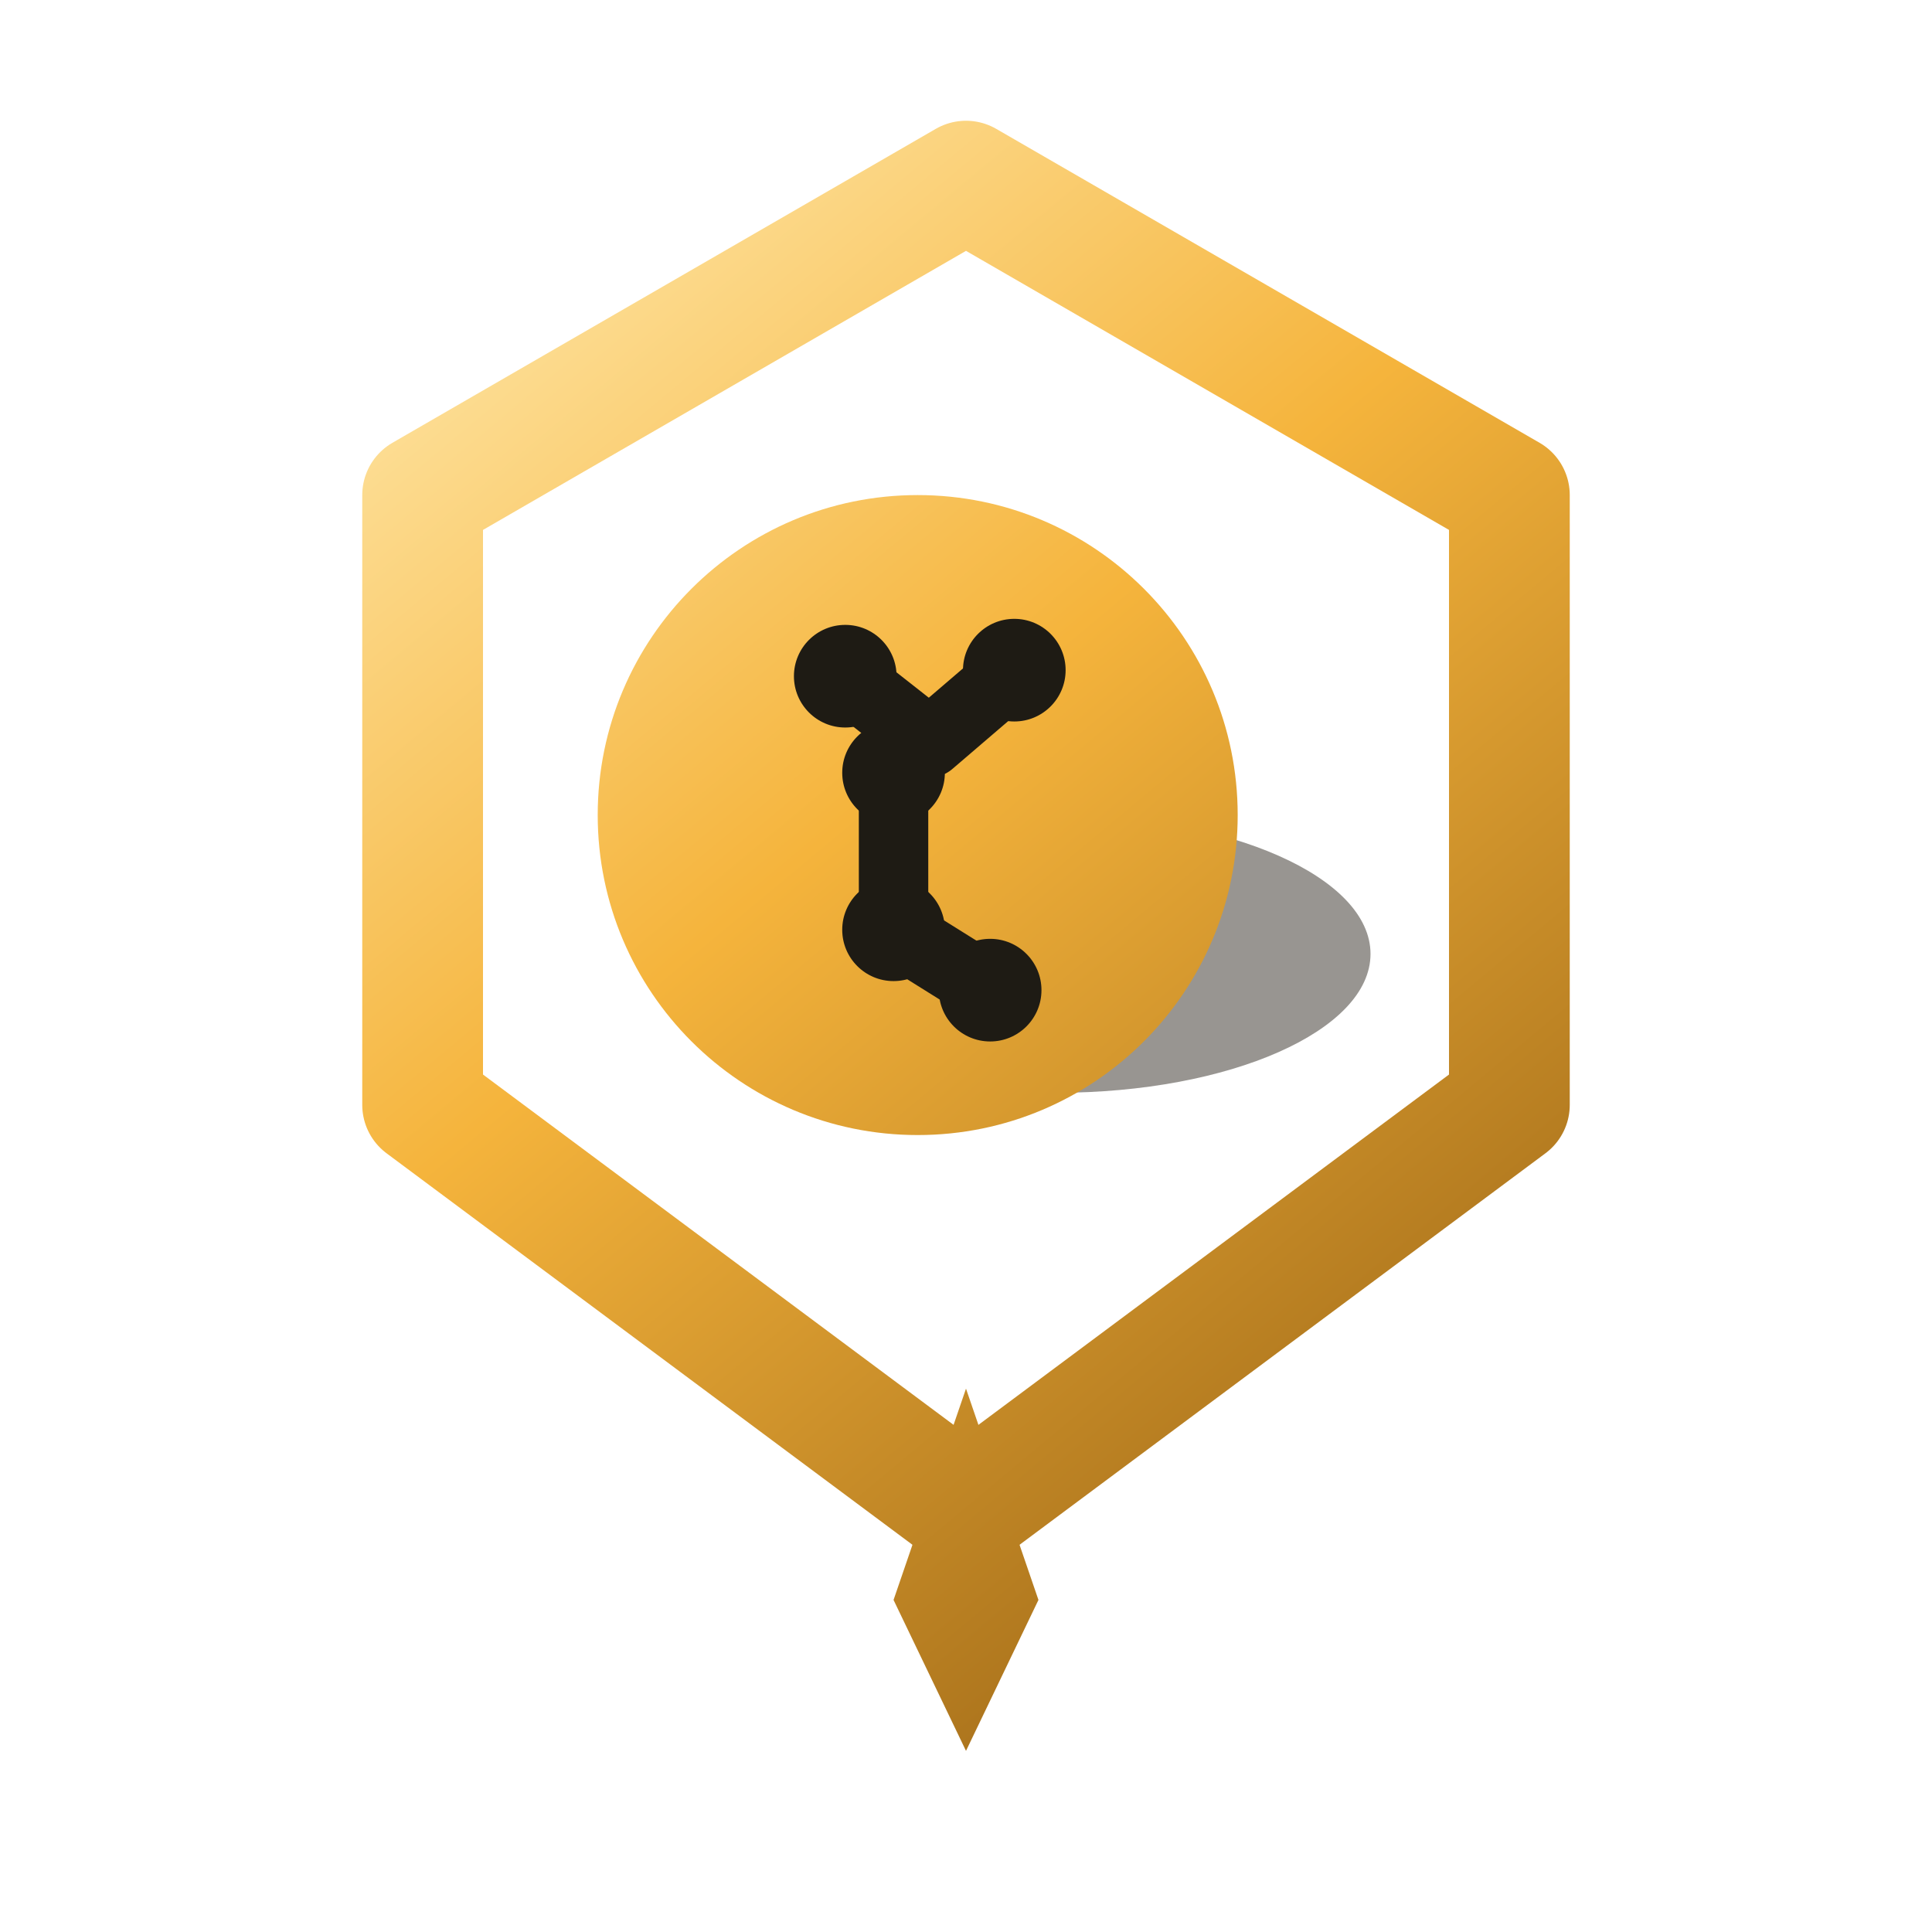
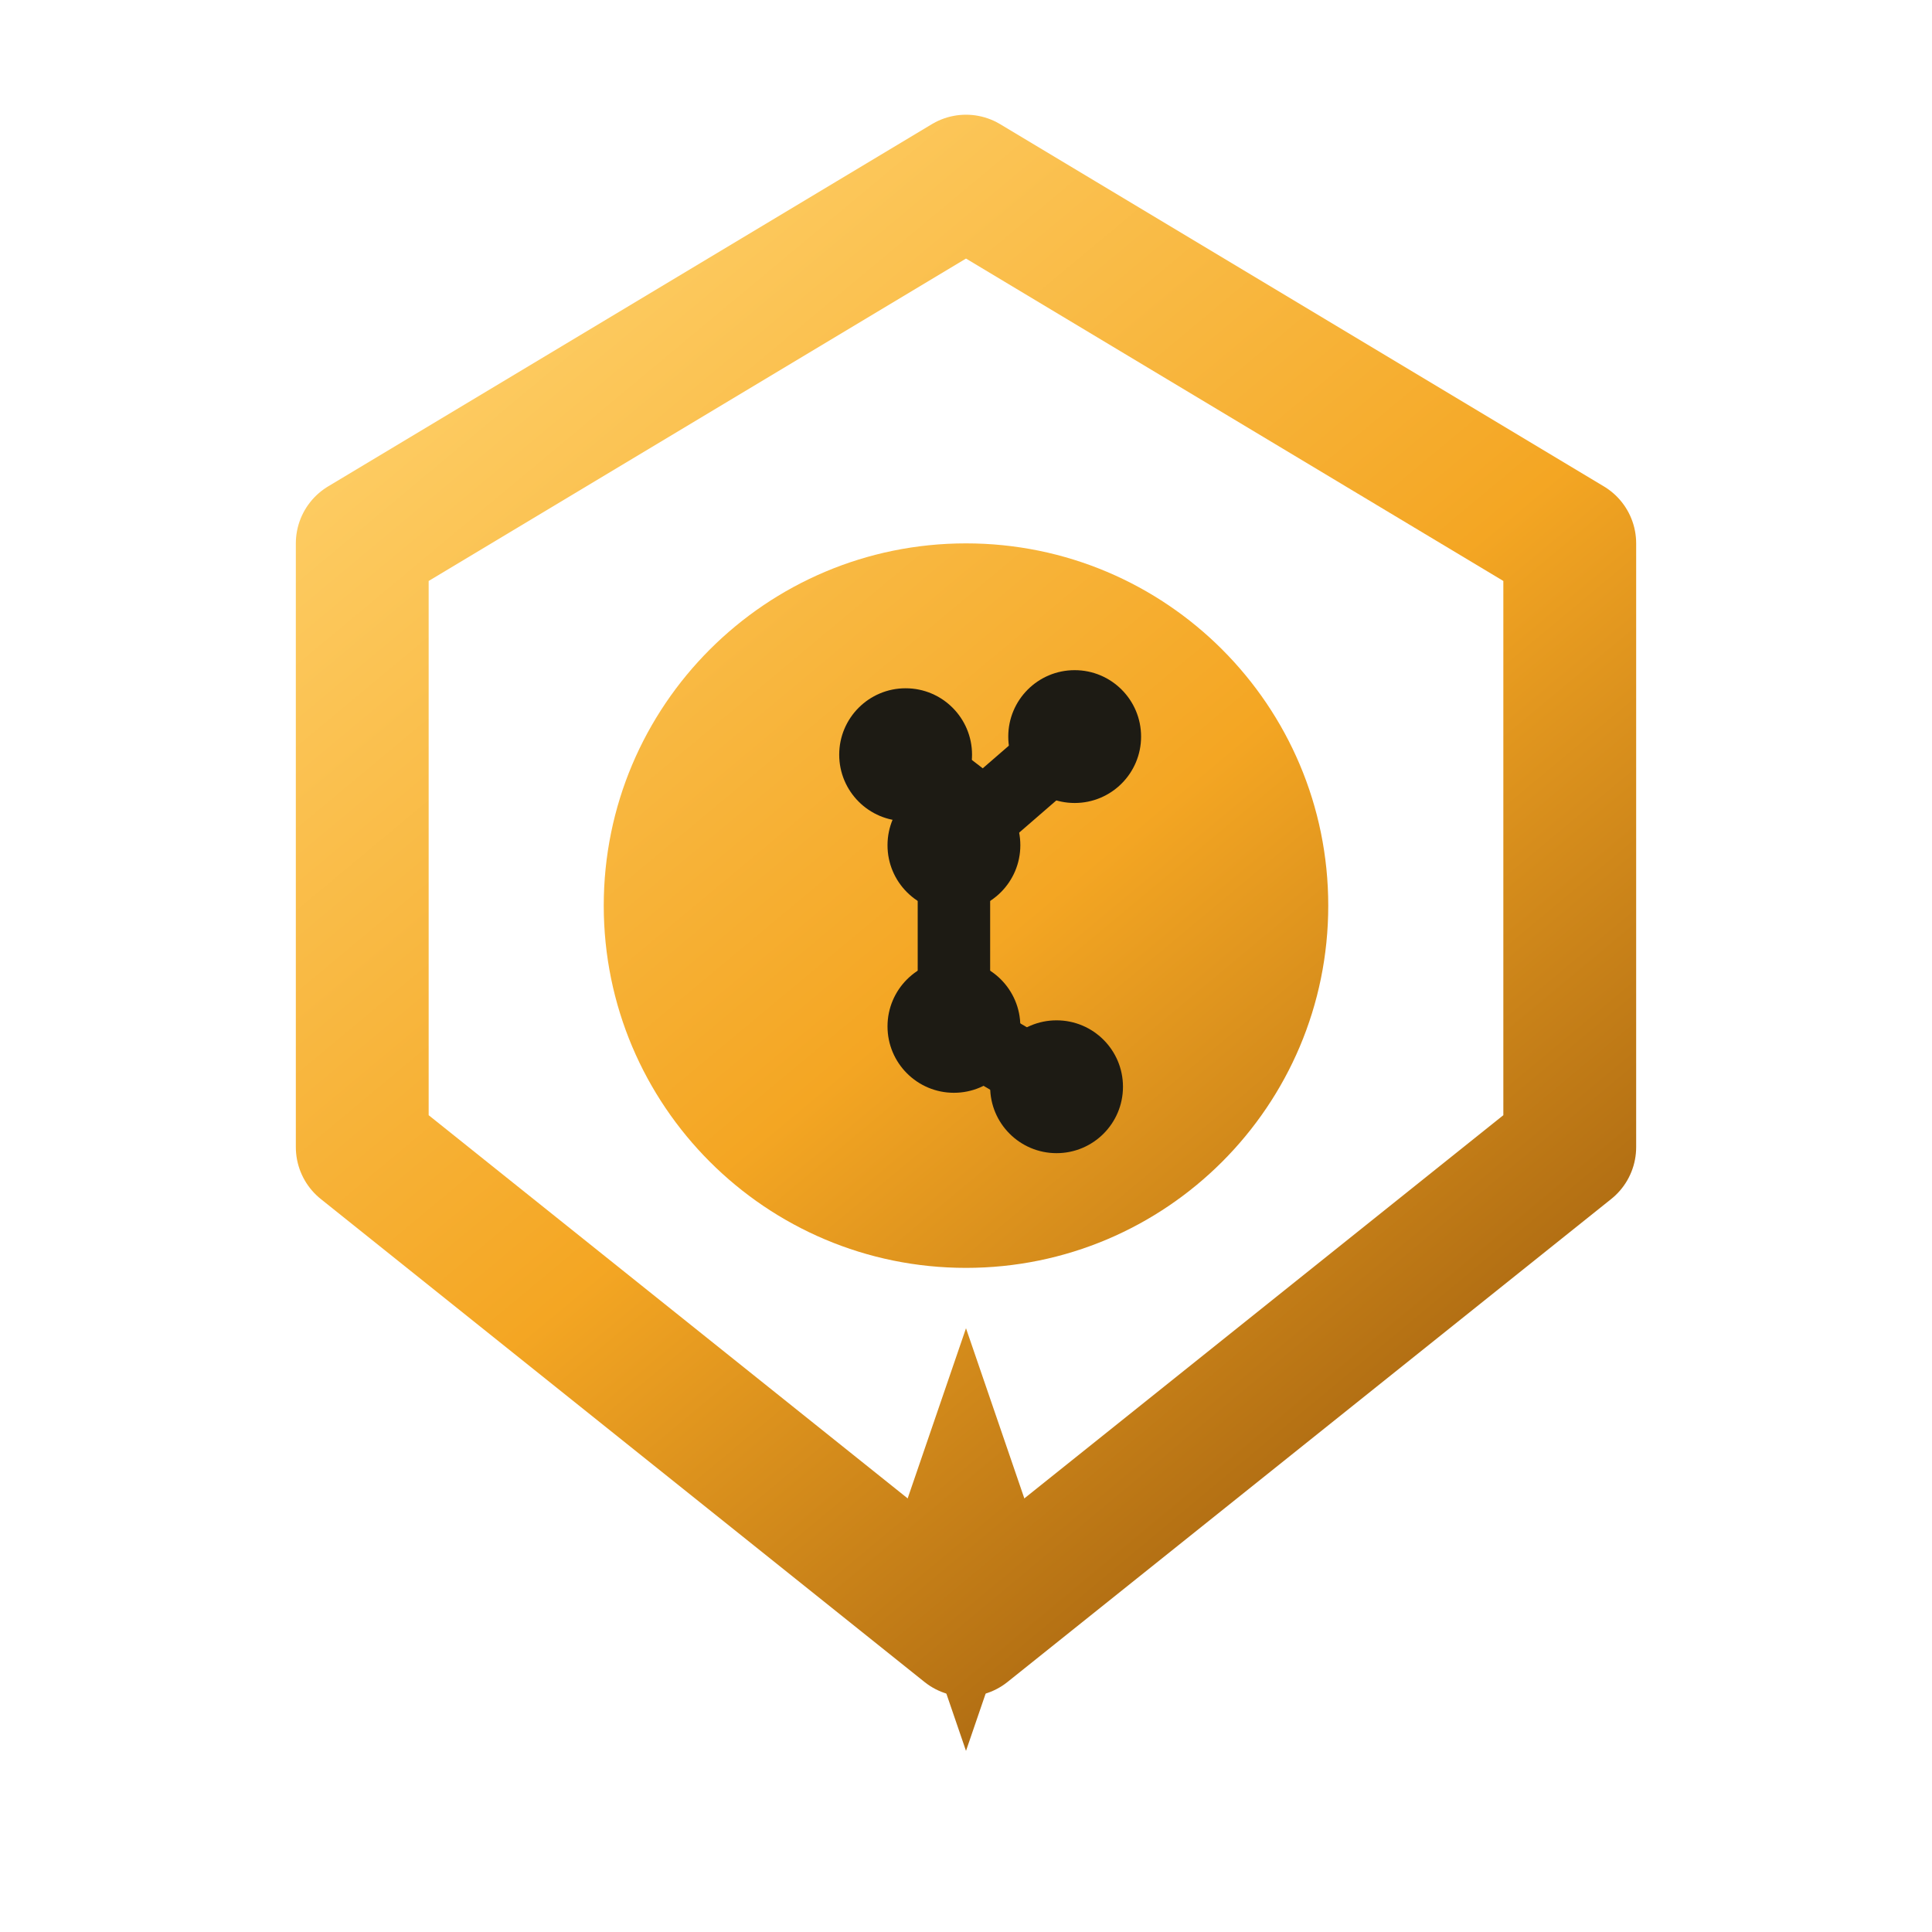
<svg xmlns="http://www.w3.org/2000/svg" width="32" height="32" viewBox="0 0 32 32" fill="none">
  <defs>
-     <linearGradient id="intfyGold" x1="6" y1="4" x2="26" y2="28" gradientUnits="userSpaceOnUse">
-       <stop stop-color="#FFE8AA" />
-       <stop offset="0.4" stop-color="#F5B43C" />
-       <stop offset="1" stop-color="#8F5B10" />
+     <linearGradient id="g" x1="6" y1="4" x2="26" y2="28" gradientUnits="userSpaceOnUse">
+       <stop stop-color="#FFD36E" />
+       <stop offset="0.5" stop-color="#F4A623" />
+       <stop offset="1" stop-color="#8C4F0A" />
    </linearGradient>
  </defs>
-   <path d="M16 3L25 8.2V18.3L16 25L7 18.3V8.2L16 3Z" stroke="url(#intfyGold)" stroke-width="2" fill="none" stroke-linejoin="round" />
-   <path d="M16 23L14.8 26.5L16 29L17.2 26.5L16 23Z" fill="url(#intfyGold)" />
-   <ellipse cx="17.5" cy="15.8" rx="5.2" ry="2.3" fill="#1A130A" opacity="0.45" />
-   <circle cx="15.2" cy="13.5" r="5.3" fill="url(#intfyGold)" />
-   <path d="M14 11.2L15.4 12.3L16.8 11.1" stroke="#1E1B14" stroke-width="1.15" stroke-linecap="round" stroke-linejoin="round" />
-   <path d="M14.8 12.8L14.8 15.4" stroke="#1E1B14" stroke-width="1.15" stroke-linecap="round" stroke-linejoin="round" />
-   <path d="M14.8 15.4L16.4 16.4" stroke="#1E1B14" stroke-width="1.15" stroke-linecap="round" stroke-linejoin="round" />
-   <circle cx="14" cy="11.2" r="0.85" fill="#1E1B14" />
-   <circle cx="16.8" cy="11.1" r="0.85" fill="#1E1B14" />
-   <circle cx="14.8" cy="12.8" r="0.85" fill="#1E1B14" />
-   <circle cx="14.8" cy="15.4" r="0.85" fill="#1E1B14" />
-   <circle cx="16.4" cy="16.4" r="0.85" fill="#1E1B14" />
+   <path d="M16 3L26 9V19L16 27L6 19V9L16 3Z" stroke="url(#g)" stroke-width="2.2" fill="none" stroke-linejoin="round" />
+   <path d="M16 22L14.8 25.5L16 29L17.2 25.5L16 22Z" fill="url(#g)" />
+   <circle cx="16" cy="15" r="6" fill="url(#g)" />
+   <path d="M15 12.5L16.3 13.5L17.8 12.2" stroke="#1D1B14" stroke-width="1.2" stroke-linecap="round" stroke-linejoin="round" />
+   <path d="M15.8 14L15.8 17" stroke="#1D1B14" stroke-width="1.2" stroke-linecap="round" stroke-linejoin="round" />
+   <path d="M15.8 17L17.5 18" stroke="#1D1B14" stroke-width="1.2" stroke-linecap="round" stroke-linejoin="round" />
+   <circle cx="15" cy="12.5" r="1.1" fill="#1D1B14" />
+   <circle cx="17.8" cy="12.2" r="1.1" fill="#1D1B14" />
+   <circle cx="15.8" cy="14" r="1.1" fill="#1D1B14" />
+   <circle cx="15.8" cy="17" r="1.1" fill="#1D1B14" />
+   <circle cx="17.5" cy="18" r="1.1" fill="#1D1B14" />
</svg>
